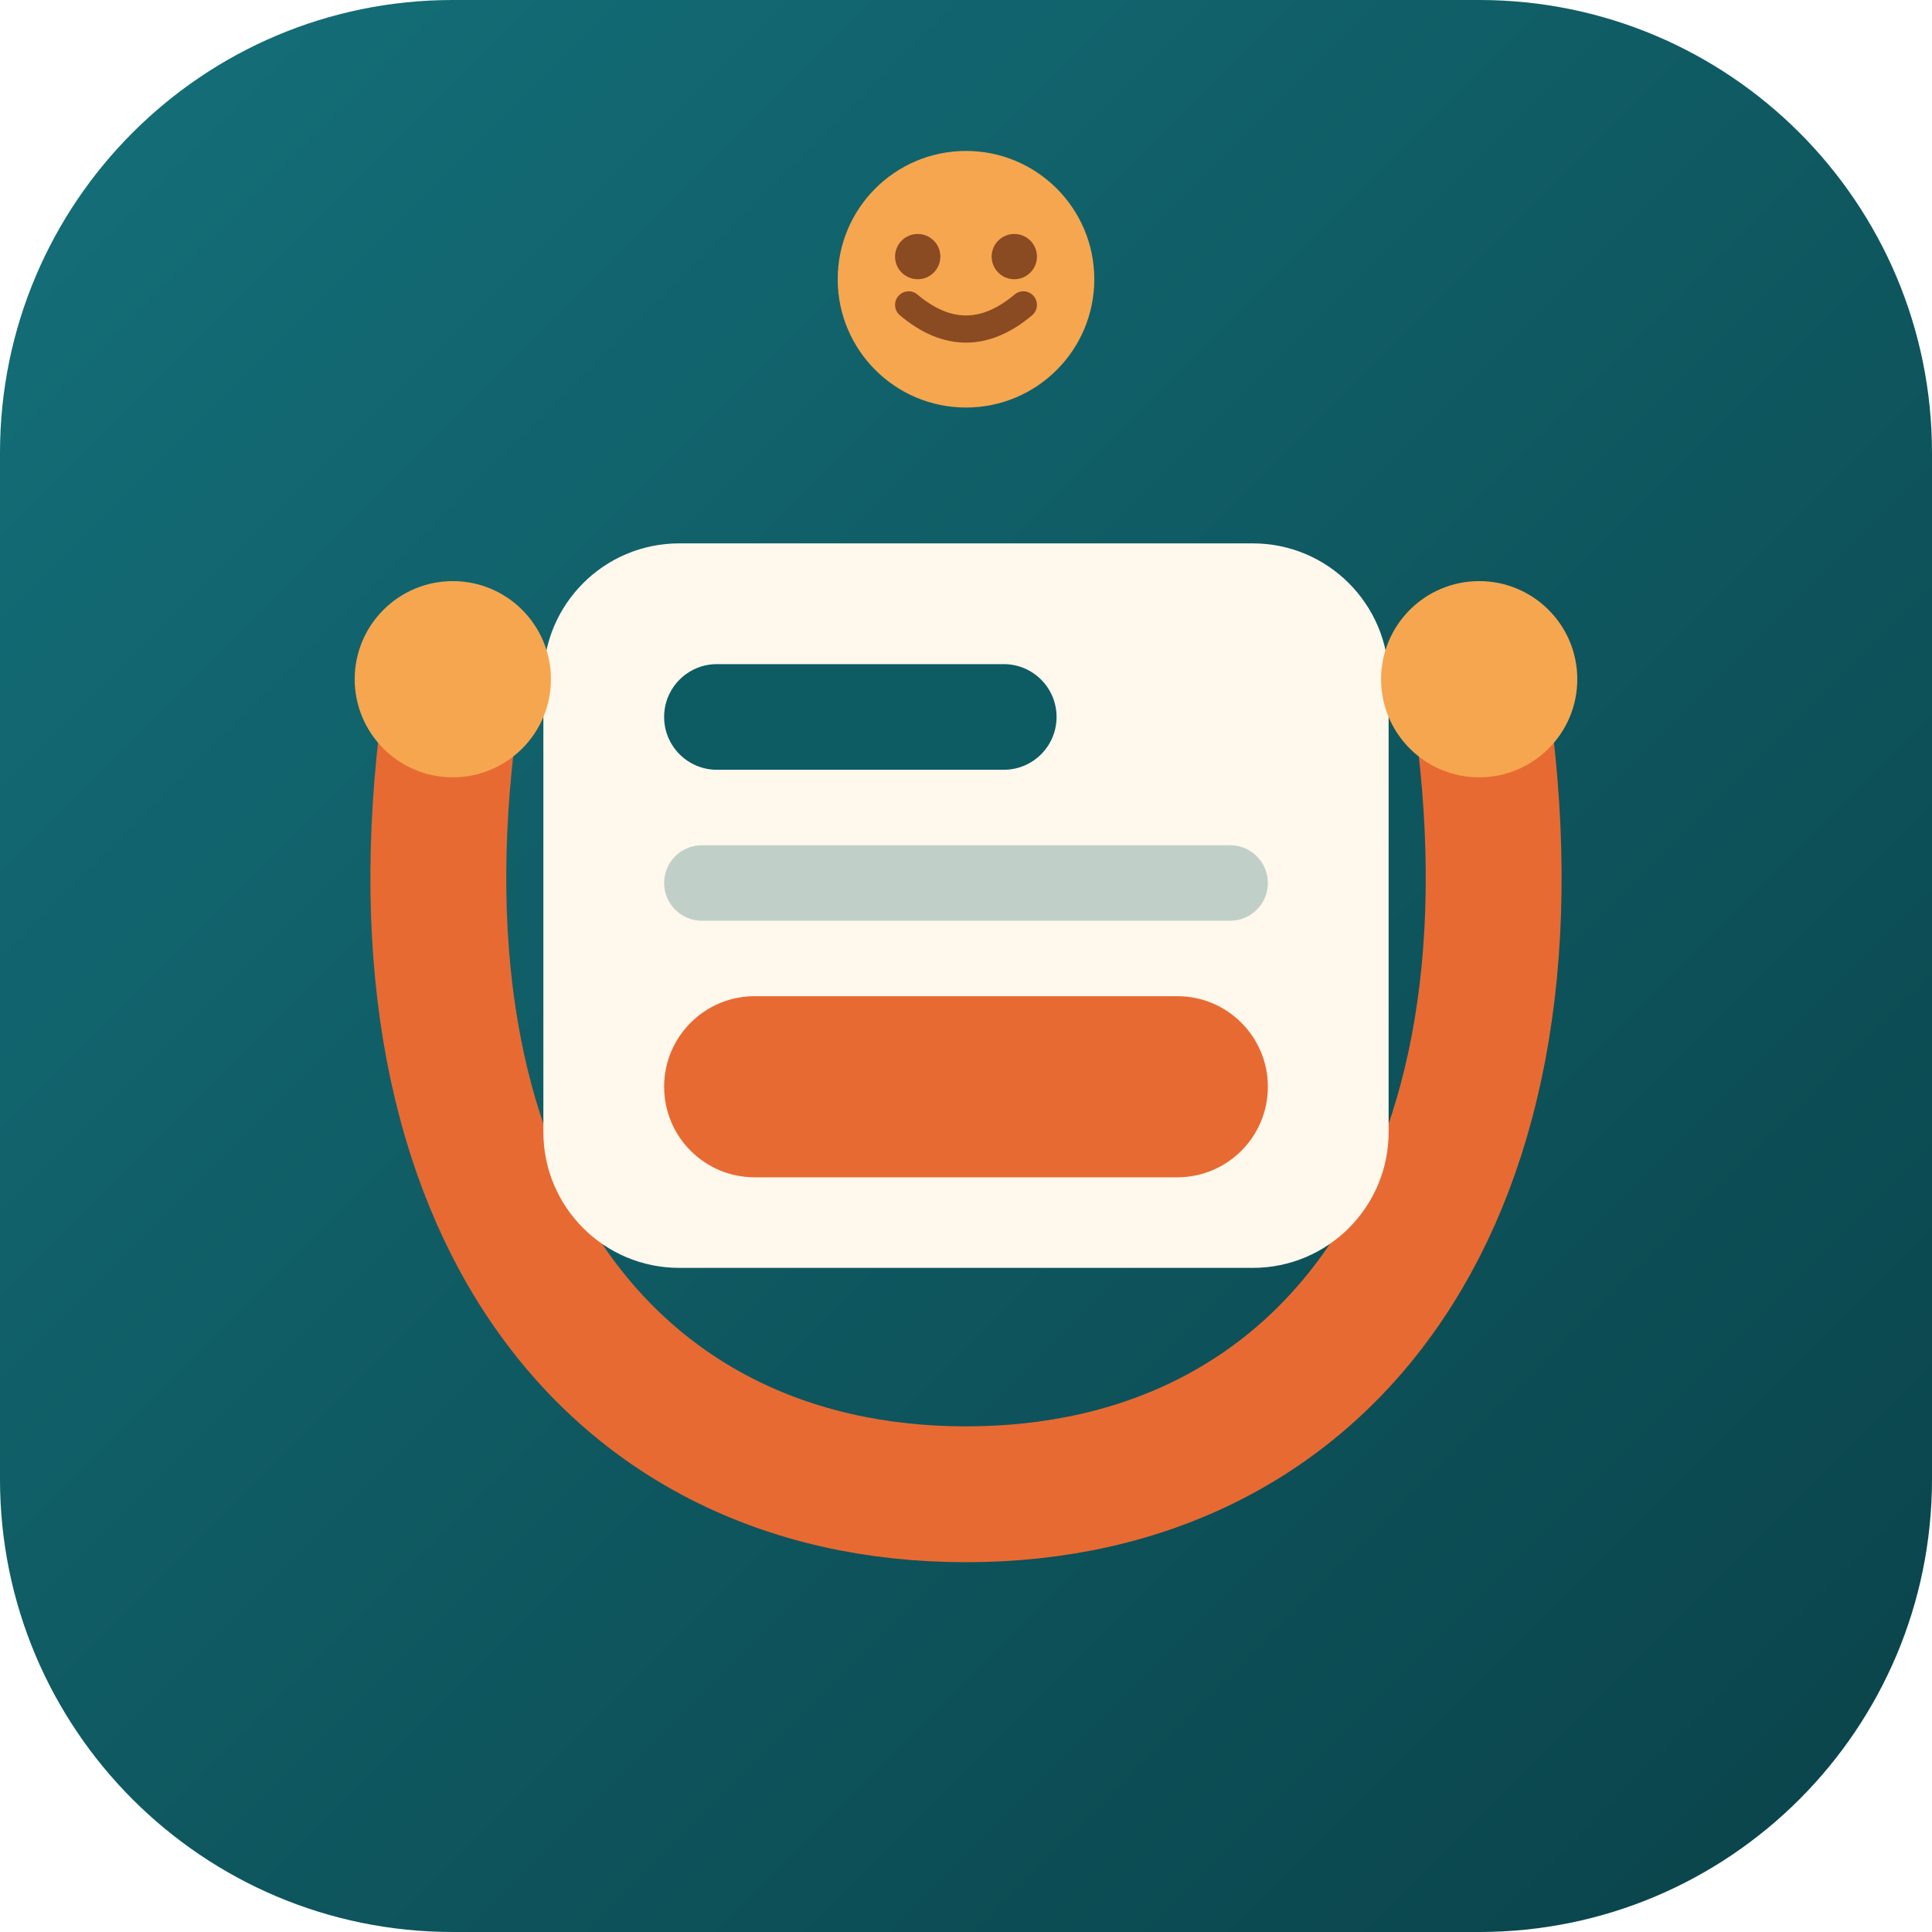
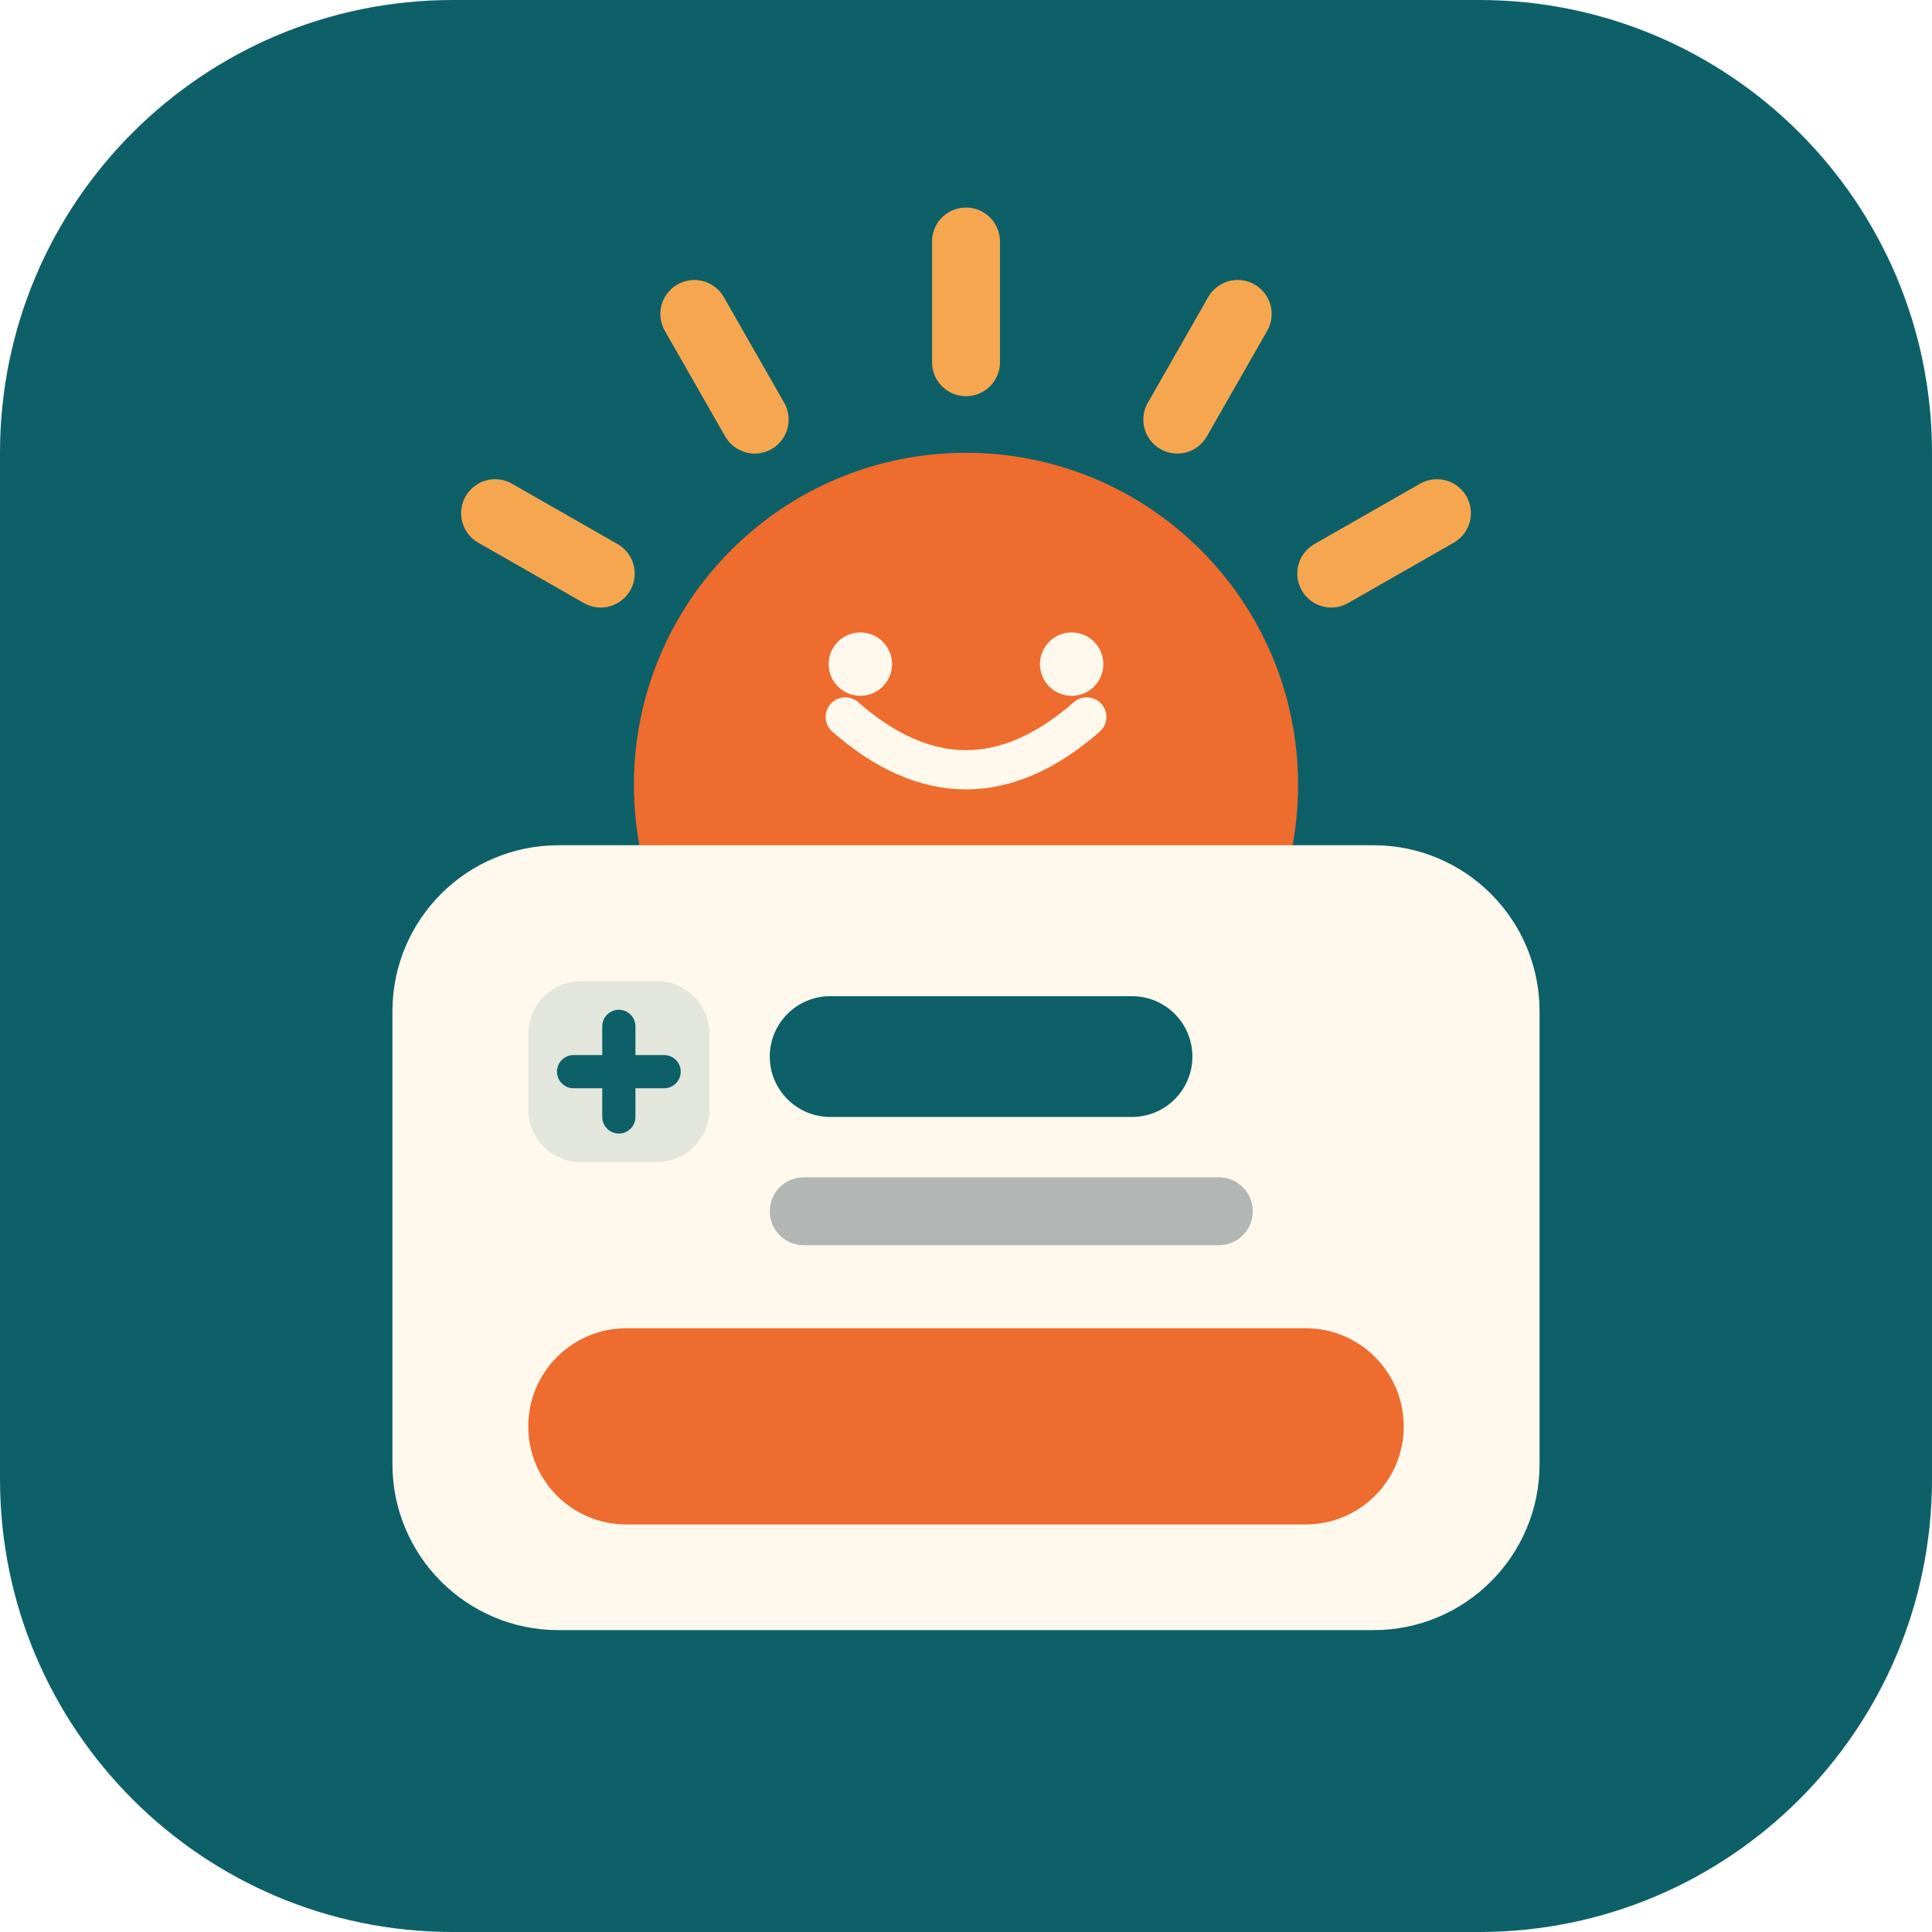
<svg xmlns="http://www.w3.org/2000/svg" viewBox="0 0 128 128" width="128" height="128" role="img" aria-label="暖龄 EasyView">
-   <defs>
-     <linearGradient id="ev-badge" x1="0" y1="0" x2="1" y2="1">
-       <stop offset="0" stop-color="#14707A" />
-       <stop offset="1" stop-color="#0A4249" />
-     </linearGradient>
-   </defs>
-   <rect width="128" height="128" rx="30" fill="url(#ev-badge)" />
-   <path d="M30 46 C25 79 40 99 64 99 C88 99 103 79 98 46" fill="none" stroke="#E86A33" stroke-width="9" stroke-linecap="round" />
-   <rect x="36" y="36" width="56" height="48" rx="9" fill="#FFF8EC" />
-   <rect x="44" y="44" width="26" height="7" rx="3.5" fill="#0D5C63" />
-   <rect x="44" y="56" width="40" height="5" rx="2.5" fill="#0D5C63" opacity=".26" />
-   <rect x="44" y="66" width="40" height="12" rx="6" fill="#E86A33" />
-   <circle cx="30" cy="45" r="6.5" fill="#F6A64F" />
-   <circle cx="98" cy="45" r="6.5" fill="#F6A64F" />
-   <circle cx="64" cy="18.5" r="8.5" fill="#F6A64F" />
-   <circle cx="60.8" cy="17" r="1.5" fill="#8A4A22" />
-   <circle cx="67.2" cy="17" r="1.5" fill="#8A4A22" />
-   <path d="M60.2 20.2 Q64 23.4 67.8 20.2" fill="none" stroke="#8A4A22" stroke-width="1.8" stroke-linecap="round" />
+   <rect width="128" height="128" rx="30" fill="#0E6068" />
+   <g stroke="#F6A64F" stroke-width="4.5" stroke-linecap="round">
+     <path d="M39.8 38 L32.8 34" />
+     <path d="M50 27.8 L46 20.8" />
+     <path d="M64 24 L64 16" />
+     <path d="M78 27.8 L82 20.8" />
+     <path d="M88.2 38 L95.2 34" />
+   </g>
+   <circle cx="64" cy="52" r="22" fill="#EE6C2D" />
+   <circle cx="57" cy="44" r="2.1" fill="#FFF8EC" />
+   <circle cx="71" cy="44" r="2.1" fill="#FFF8EC" />
+   <path d="M56 47.5 Q64 54.5 72 47.5" fill="none" stroke="#FFF8EC" stroke-width="2.6" stroke-linecap="round" />
+   <rect x="26" y="56" width="76" height="52" rx="11" fill="#FFF8EC" />
+   <rect x="35" y="65" width="12" height="12" rx="3.5" fill="#0E6068" opacity=".12" />
+   <path d="M41 68v6M38 71h6" fill="none" stroke="#0E6068" stroke-width="2.2" stroke-linecap="round" />
+   <rect x="51" y="66" width="28" height="8" rx="4" fill="#0E6068" />
+   <rect x="51" y="78" width="32" height="4.5" rx="2.25" fill="#66757E" opacity=".5" />
+   <rect x="35" y="88" width="58" height="13" rx="6.5" fill="#EE6C2D" />
</svg>
